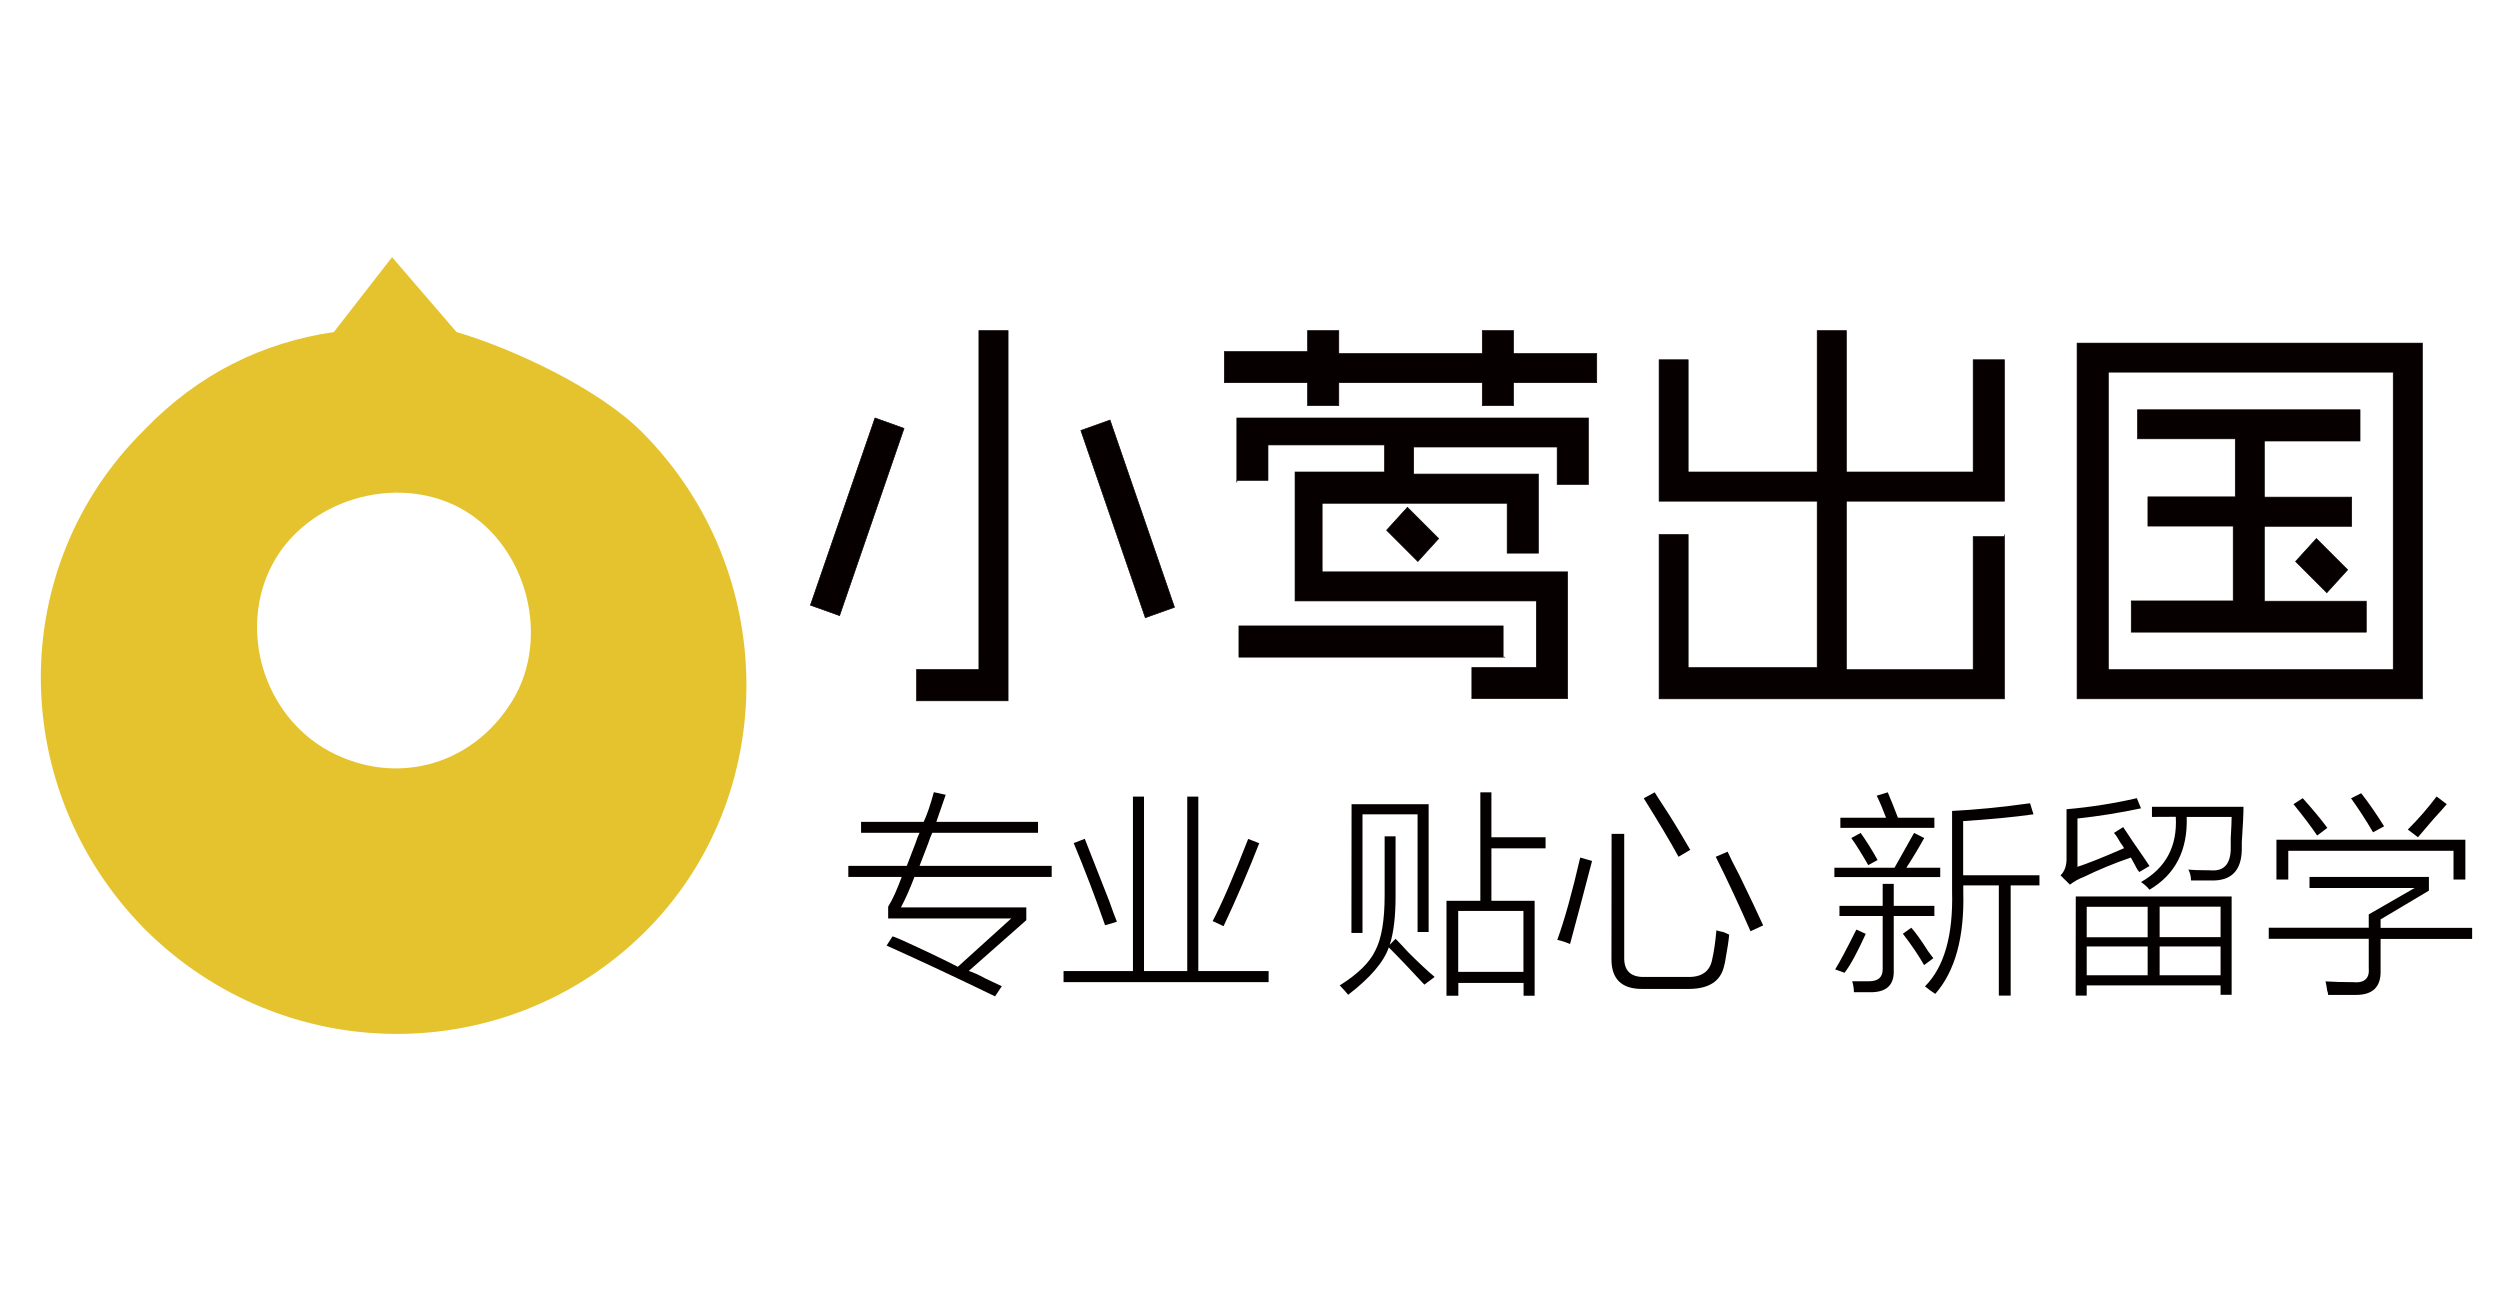
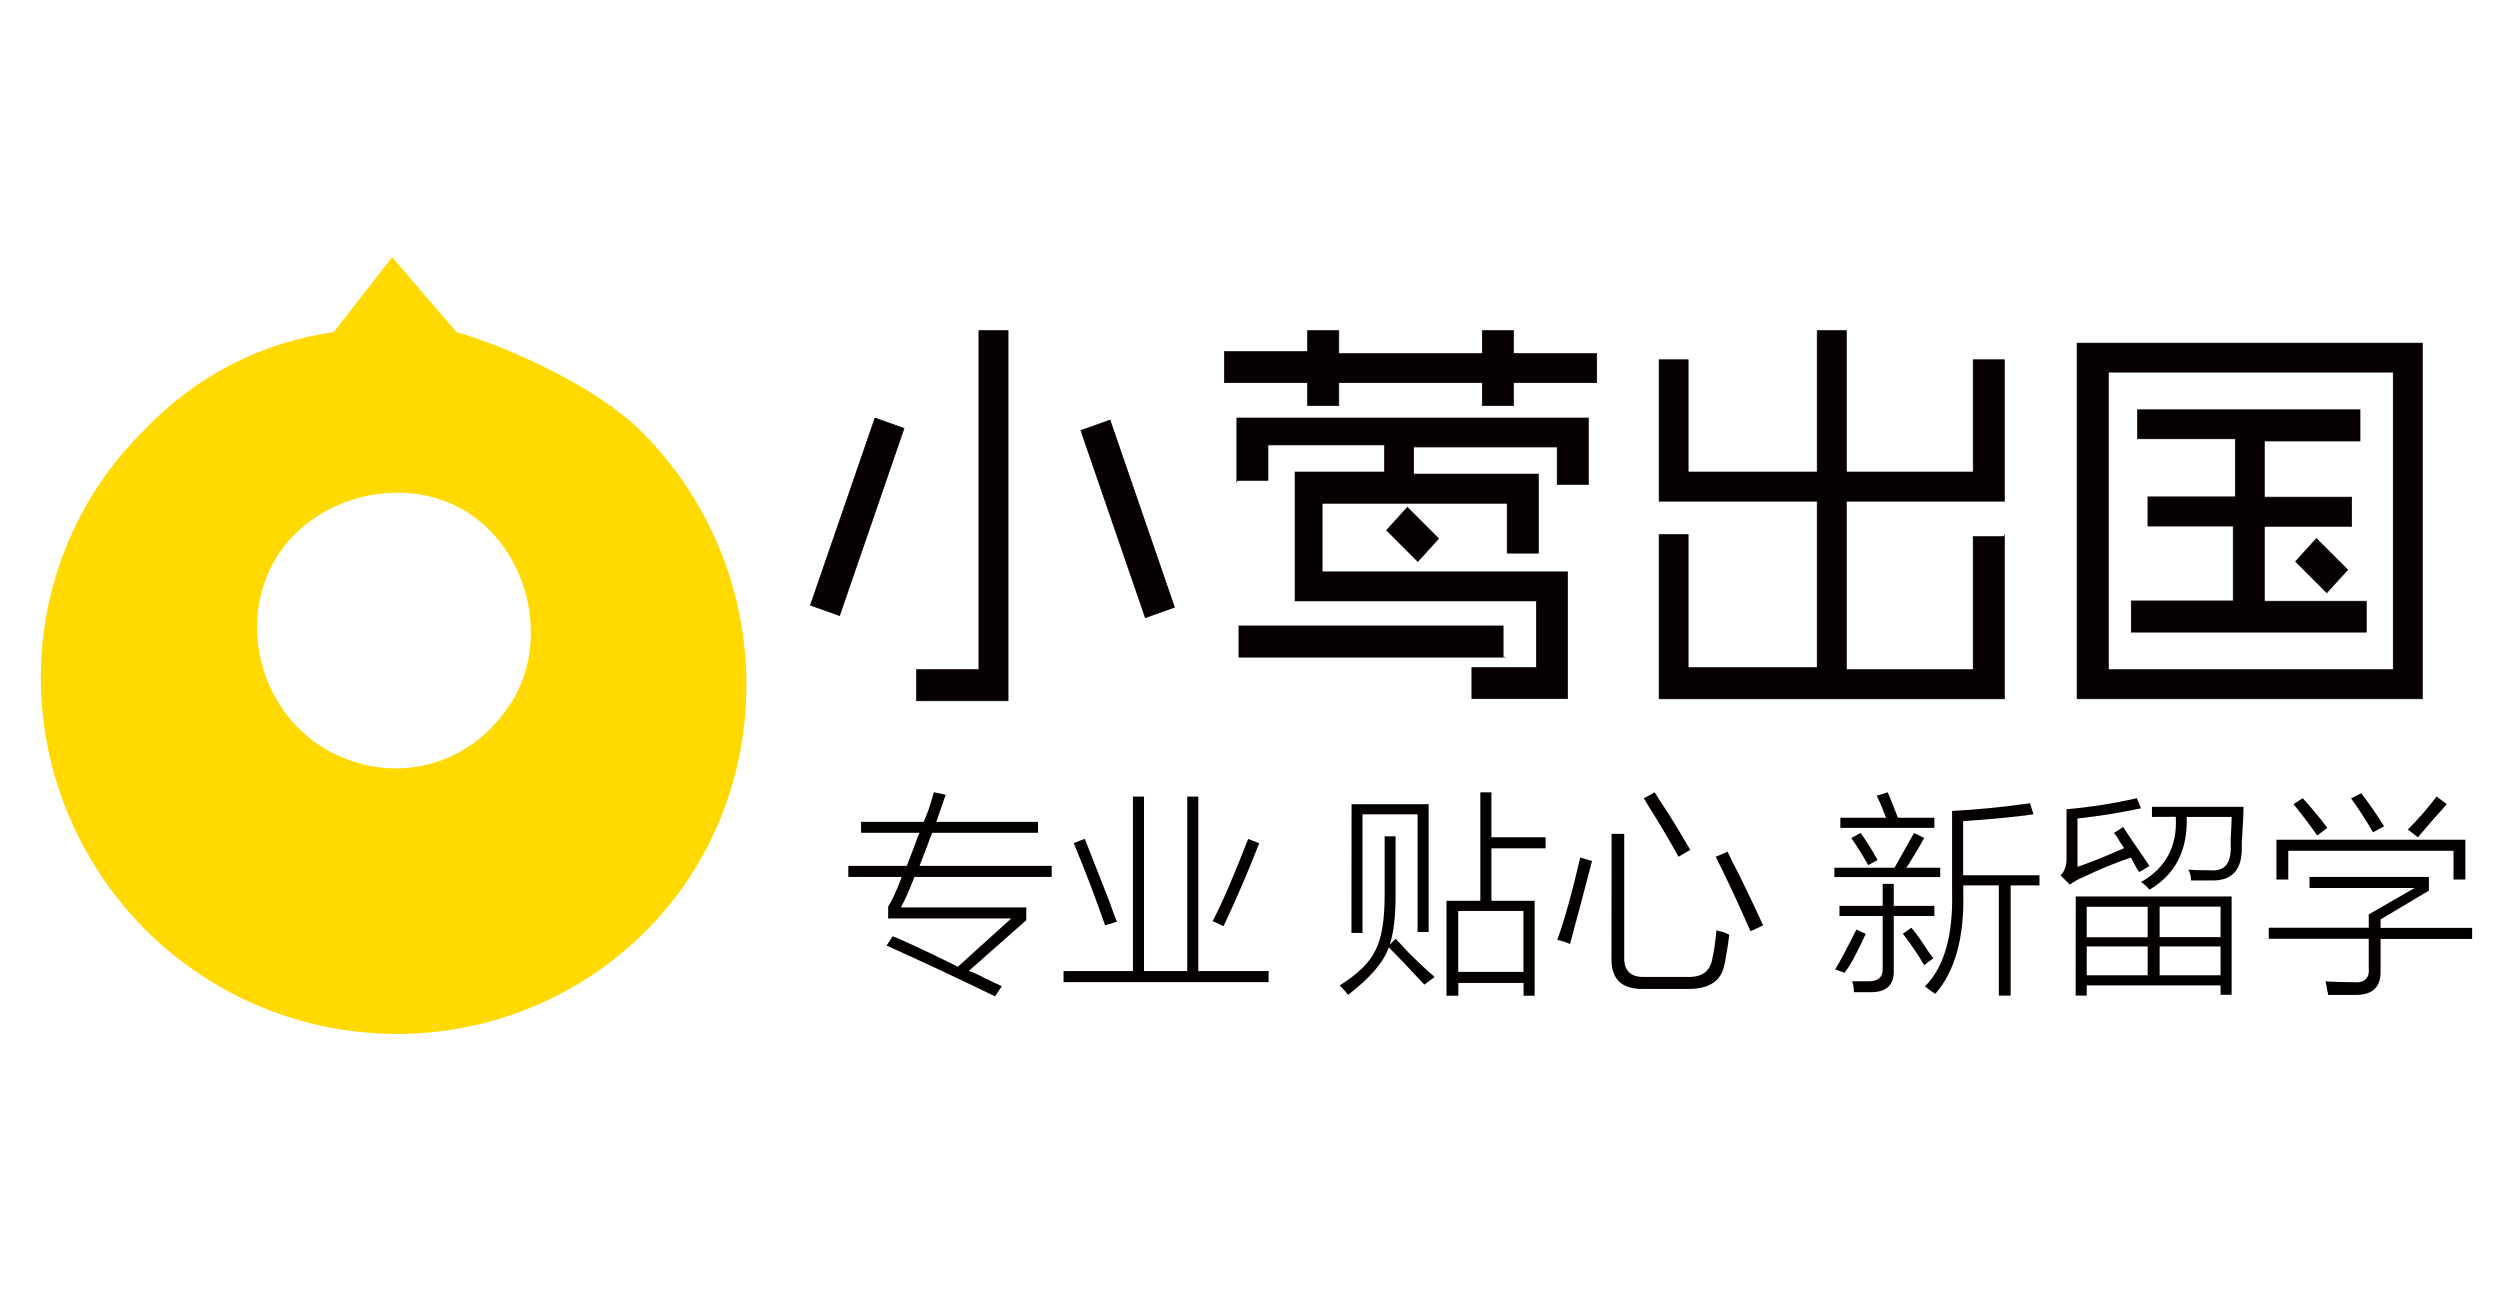
<svg xmlns="http://www.w3.org/2000/svg" version="1.1" id="图层_1" x="0px" y="0px" viewBox="0 0 1920 1000" style="enable-background:new 0 0 1920 1000;" xml:space="preserve">
  <style type="text/css">
- 	.st0{fill:#E5C32E;}
+ 	.st0{
+ 	fill:#ffd900;
+ 	}
	.st1{fill:#040000;}
	.st2{fill:#070001;}
	.st3{fill:none;stroke:#070001;stroke-width:0.5;}
</style>
  <path class="st0" d="M350.6,255l-49.5-57.5L256.4,255C202,263,152.5,286.9,111,330C4,435.5,5.6,606.4,111,713.4  c107,107,277.9,107,383.4,3.2c105.4-103.8,105.4-278-1.6-385C459.2,298.1,393.7,267.7,350.6,255 M248.4,574.4  c-49.5-30.4-65.5-97.4-36.7-145.4c28.8-47.9,97.4-65.5,145.4-36.7c47.9,28.8,65.5,97.5,36.7,145.4  C361.8,590.4,299.5,604.8,248.4,574.4" />
  <path class="st1" d="M682.1,705.4v-9.1c3.5-5.6,6.9-13.2,10.4-22.8h-41v-8.5h44.9c1.3-3.5,3.5-9.1,6.5-16.9c1.3-3.9,2.4-6.7,3.3-8.5  h-44.9v-8.4h48.1c2.6-5.6,5.2-13.2,7.8-22.8l9.1,2c-2.2,6.5-4.6,13.5-7.2,20.8h78.1v8.4H716c-0.9,1.8-2,4.6-3.3,8.5  c-3,7.8-5.2,13.4-6.5,16.9h101.5v8.5H702.3c-3.5,9.1-6.9,16.9-10.4,23.4h96.3v9.8l-44.2,39c3,0.9,7.4,2.8,13,5.9  c5.6,2.6,9.8,4.6,12.4,5.8l-5.2,7.8c-29.5-14.3-57.2-27.3-83.3-39l4.6-7.1c1.3,0.4,3.5,1.3,6.5,2.6c18.2,8.2,32.7,15.2,43.6,20.8  l41-37.1H682.1z" />
  <path class="st1" d="M911.8,611.8h8.5v134h54v8.5H816.8v-8.5h53.3v-134h8.5v134h33.2L911.8,611.8L911.8,611.8z M848.7,710.6  c-7.4-21.2-15.4-42.3-24.1-63.1l8.5-3.3c3.9,10,10.2,26,18.9,48.1c2.6,7.4,4.5,12.6,5.8,15.6L848.7,710.6z M939.7,711.3l-8.4-3.9  c6.9-13,16-34,27.3-63.1l8.5,3.3C958.8,668.8,949.7,690.1,939.7,711.3" />
  <path class="st1" d="M1093.9,756.2c-10-10.8-19.1-20.4-27.3-28.6c-3.9,11.3-14.3,23.4-31.2,36.4c-1.8-2.2-3.9-4.6-6.5-7.2  c13.9-8.7,23-17.6,27.3-26.7c4.8-9.1,7.2-23.2,7.2-42.3v-45.5h8.4v46.2c0,15.6-1.5,28-4.5,37.1l4.5-4.6c2.2,2.2,5.4,5.6,9.8,10.4  c8.2,8.2,15,14.5,20.2,18.9L1093.9,756.2z M1038,617.6h59.2v98.2h-8.5v-90.4h-42.3v91.1h-8.5L1038,617.6L1038,617.6z M1136.9,608.5  h8.5V643h41.6v8.5h-41.6v40.3h33.2v72.9h-8.5v-9.8h-50.1v9.8h-9.1v-72.9h26L1136.9,608.5L1136.9,608.5z M1119.9,746.4h50.1v-46.8  h-50.1V746.4z" />
  <path class="st1" d="M1213.6,658.6l9.1,2.6c-5.6,21.7-11.3,42.9-16.9,63.8c-3-1.3-6.3-2.4-9.8-3.2  C1201.7,706.1,1207.5,685.1,1213.6,658.6 M1237.7,640.4h9.7v94.3c-0.4,10.9,5,16,16.2,15.6h31.9c11.3,0.4,17.8-4.1,19.5-13.7  c1.3-5.6,2.4-13,3.2-22.1c1.3,0.4,3,0.9,5.2,1.3c2.2,0.9,3.7,1.5,4.6,2c-0.4,4.8-1.3,10.6-2.6,17.6c-0.4,3-0.9,5.2-1.3,6.5  c-2.6,11.7-11.7,17.6-27.3,17.6h-35.8c-15.6,0-23.4-7.6-23.4-22.8L1237.7,640.4L1237.7,640.4z M1289.1,658  c-6.1-11.3-15-26.2-26.7-44.9l8.4-4.6c1.3,2.2,3.3,5.2,5.8,9.1c6.1,9.1,13.2,20.8,21.5,35.1L1289.1,658z M1344.4,715.2  c-8.7-19.9-17.6-39-26.7-57.2l9.1-3.9c1.7,3.9,4.8,10,9.1,18.2c8.2,16.9,14.3,29.7,18.2,38.4L1344.4,715.2z" />
  <path class="st1" d="M1408.8,666.4h46.2c5.2-9.1,10.2-18,15-26.7l7.8,3.9c-4.3,7.8-8.9,15.4-13.7,22.8h26v7.2h-81.3L1408.8,666.4  L1408.8,666.4z M1425.7,713.9l7.2,3.3c-6.5,14.3-11.9,24.3-16.3,29.9l-7.2-2.6C1412.9,738.9,1418.3,728.7,1425.7,713.9   M1445.9,678.8h8.5v16.9h31.2v7.8h-31.2v41.6c0.4,10.8-5,16.5-16.3,16.9h-14.3c0-2.6-0.4-5.4-1.3-8.4h13c6.9,0,10.4-3.1,10.4-9.1  v-41h-33.2v-7.8h33.2L1445.9,678.8L1445.9,678.8L1445.9,678.8z M1441.3,611.1l8.5-2.6c2.6,6.1,5.2,12.6,7.8,19.5h28v7.8h-72.2V628  h35.1C1445.9,621.1,1443.5,615.5,1441.3,611.1 M1421.8,643.6l7.2-3.9c4.3,6.1,8.7,13,13,20.8l-7.2,3.9  C1430.4,656.7,1426.1,649.7,1421.8,643.6 M1477.7,741.2c-3.9-6.9-9.3-15-16.3-24.1l6.5-4.6c3.5,3.9,7.8,10,13,18.2  c1.7,2.2,3,3.9,3.9,5.2L1477.7,741.2z M1478.4,757.5c14.7-14.7,21.7-39,20.8-72.9v-61.8c17.8-0.9,37.7-2.8,59.9-5.9l2.6,8.5  c-15.6,2.2-33.6,3.9-54,5.2v41.6h58.6v7.8h-22.1v84.6h-9.1v-84.6h-27.3v5.2c0.9,34.7-6.3,60.7-21.5,78.1  C1483.6,761.6,1481,759.7,1478.4,757.5" />
  <path class="st1" d="M1623.5,639.7l7.1-4.5c1.7,2.6,4.3,6.5,7.8,11.7c6.1,8.7,10.2,14.8,12.4,18.2l-7.8,4.6  c-0.4-0.4-1.1-1.3-1.9-2.6c-0.9-1.7-2.4-4.6-4.6-8.5c-12.6,4.3-24.7,9.3-36.4,15c-3.5,1.3-6.9,3.2-10.4,5.8l-7.2-7.1  c3-3,4.6-7.2,4.6-12.4v-38.4c19.1-1.7,37.1-4.6,54-8.5l3.2,7.8c-16.5,3.5-32.8,6.1-48.8,7.8v37.1c6.9-2.2,18.9-6.9,35.8-14.3  c-0.4-0.9-1.3-2.2-2.6-3.9C1626.5,643.6,1624.8,641,1623.5,639.7 M1594.2,688.5h119.7V764h-8.5v-7.2h-102.8v7.8h-8.5L1594.2,688.5  L1594.2,688.5z M1602.6,719.8h46.8v-23.4h-46.8V719.8z M1602.6,749h46.8v-22.1h-46.8V749z M1652.7,627.4v-7.8h70.3  c0,5.2-0.4,14.3-1.3,27.3v5.9c-0.4,16-8.2,23.8-23.4,23.4h-15.6c0-3-0.7-5.8-2-8.4c3,0.4,8.7,0.6,16.9,0.6  c10,0.9,15.1-4.3,15.6-15.6v-9.1c0.4-7.4,0.7-12.8,0.7-16.3h-34.5c0.8,25.6-8.7,44.2-28.6,55.9c-1.7-2.2-3.9-4.1-6.5-5.9  c19.1-10.8,28-27.5,26.7-50.1L1652.7,627.4L1652.7,627.4z M1705.4,696.3h-46.8v23.4h46.8V696.3z M1658.6,749h46.8v-22.1h-46.8V749z" />
  <path class="st1" d="M1819.3,702.2l35.1-20.2h-80.7v-8.5h91.7V684l-37.1,22.1v6.5h70.3v8.5h-70.3v24.1c0.4,12.6-5.9,18.9-18.9,18.9  H1788c0-0.9-0.2-2-0.7-3.3c-0.4-3-0.9-5.4-1.3-7.1c6.5,0.4,13.4,0.6,20.8,0.6c9.1,0.9,13.2-2.8,12.4-11.1V721h-76.8v-8.5h76.8V702.2  z M1748.3,644.9h145.1v30.6h-9.1v-22.1h-126.9v22.1h-9.1V644.9z M1761.4,617.6l7.1-4.6c7.8,8.7,14.1,16.3,18.9,22.8l-7.8,5.9  C1775.2,635.2,1769.2,627.2,1761.4,617.6 M1805.6,613.1l7.8-3.9c6.1,7.8,11.9,16.3,17.6,25.4l-8.5,4.6  C1816.9,629.6,1811.2,620.9,1805.6,613.1 M1857,643l-7.8-5.9c8.2-8.2,15.6-16.7,22.1-25.4l7.8,5.9c-2.2,2.6-5.6,6.5-10.4,11.7  C1863.5,635.4,1859.6,640,1857,643" />
  <path class="st2" d="M694.3,329l-49.5,143.8l-22.4-8L672,321L694.3,329z M774.2,253.9v284.3h-70.3v-24h47.9V253.9H774.2z   M852.5,322.6L902,466.4l-22.4,8l-49.5-143.8L852.5,322.6z" />
  <path class="st3" d="M694.3,329l-49.5,143.8l-22.4-8L672,321L694.3,329z M774.2,253.9v284.3h-70.3v-24h47.9V253.9H774.2z   M852.5,322.6L902,466.4l-22.4,8l-49.5-143.8L852.5,322.6z" />
  <path class="st2" d="M1226.3,293.9h-63.9v17.6h-24v-17.6h-110.2v17.6h-24v-17.6h-63.9v-24h63.9v-16h24v17.6h110.2v-17.6h24v17.6  h63.9L1226.3,293.9L1226.3,293.9z M949.9,370.5V321h270v51.1h-24v-28.8h-110.2v20.8h95.8v60.7h-24v-38.3h-142.1v52.7h188.5v97.4  h-73.5v-24h49.5v-51.1H994.6v-99h68.7v-20.8h-89.5v27.2h-24L949.9,370.5L949.9,370.5L949.9,370.5z M1156,504.7H951.5v-24h202.9v24  H1156z M1088.9,431.2l-24-24l16-17.6l24,24L1088.9,431.2z" />
  <path class="st3" d="M1226.3,293.9h-63.9v17.6h-24v-17.6h-110.2v17.6h-24v-17.6h-63.9v-24h63.9v-16h24v17.6h110.2v-17.6h24v17.6  h63.9L1226.3,293.9L1226.3,293.9z M949.9,370.5V321h270v51.1h-24v-28.8h-110.2v20.8h95.8v60.7h-24v-38.3h-142.1v52.7h188.5v97.4  h-73.5v-24h49.5v-51.1H994.6v-99h68.7v-20.8h-89.5v27.2h-24L949.9,370.5L949.9,370.5L949.9,370.5z M1156,504.7H951.5v-24h202.9v24  H1156z M1088.9,431.2l-24-24l16-17.6l24,24L1088.9,431.2z" />
  <polygon class="st2" points="1539.4,410.5 1539.4,536.7 1274.2,536.7 1274.2,410.5 1296.5,410.5 1296.5,512.7 1395.6,512.7   1395.6,384.9 1274.2,384.9 1274.2,276.3 1296.5,276.3 1296.5,362.5 1395.6,362.5 1395.6,253.9 1418,253.9 1418,362.5 1515.4,362.5   1515.4,276.3 1539.4,276.3 1539.4,384.9 1418,384.9 1418,514.3 1515.4,514.3 1515.4,412.1 1539.4,412.1 " />
  <polygon class="st3" points="1539.4,410.5 1539.4,536.7 1274.2,536.7 1274.2,410.5 1296.5,410.5 1296.5,512.7 1395.6,512.7   1395.6,384.9 1274.2,384.9 1274.2,276.3 1296.5,276.3 1296.5,362.5 1395.6,362.5 1395.6,253.9 1418,253.9 1418,362.5 1515.4,362.5   1515.4,276.3 1539.4,276.3 1539.4,384.9 1418,384.9 1418,514.3 1515.4,514.3 1515.4,412.1 1539.4,412.1 " />
  <path class="st2" d="M1860.4,536.7h-265.2V263.5h265.2V536.7z M1619.2,514.3h218.8V285.8h-218.8V514.3z M1817.3,485.5h-180.5v-24  h78.3v-57.5h-65.5v-22.4h67.1V337h-75.1v-22.3h170.9v24H1739v43.1h67.1v22.4H1739v57.5h78.3L1817.3,485.5L1817.3,485.5z M1787,455.2  l-24-24l16-17.6l24,24L1787,455.2z" />
  <path class="st3" d="M1860.4,536.7h-265.2V263.5h265.2V536.7z M1619.2,514.3h218.8V285.8h-218.8V514.3z M1817.3,485.5h-180.5v-24  h78.3v-57.5h-65.5v-22.4h67.1V337h-75.1v-22.3h170.9v24H1739v43.1h67.1v22.4H1739v57.5h78.3L1817.3,485.5L1817.3,485.5z M1787,455.2  l-24-24l16-17.6l24,24L1787,455.2z" />
</svg>
